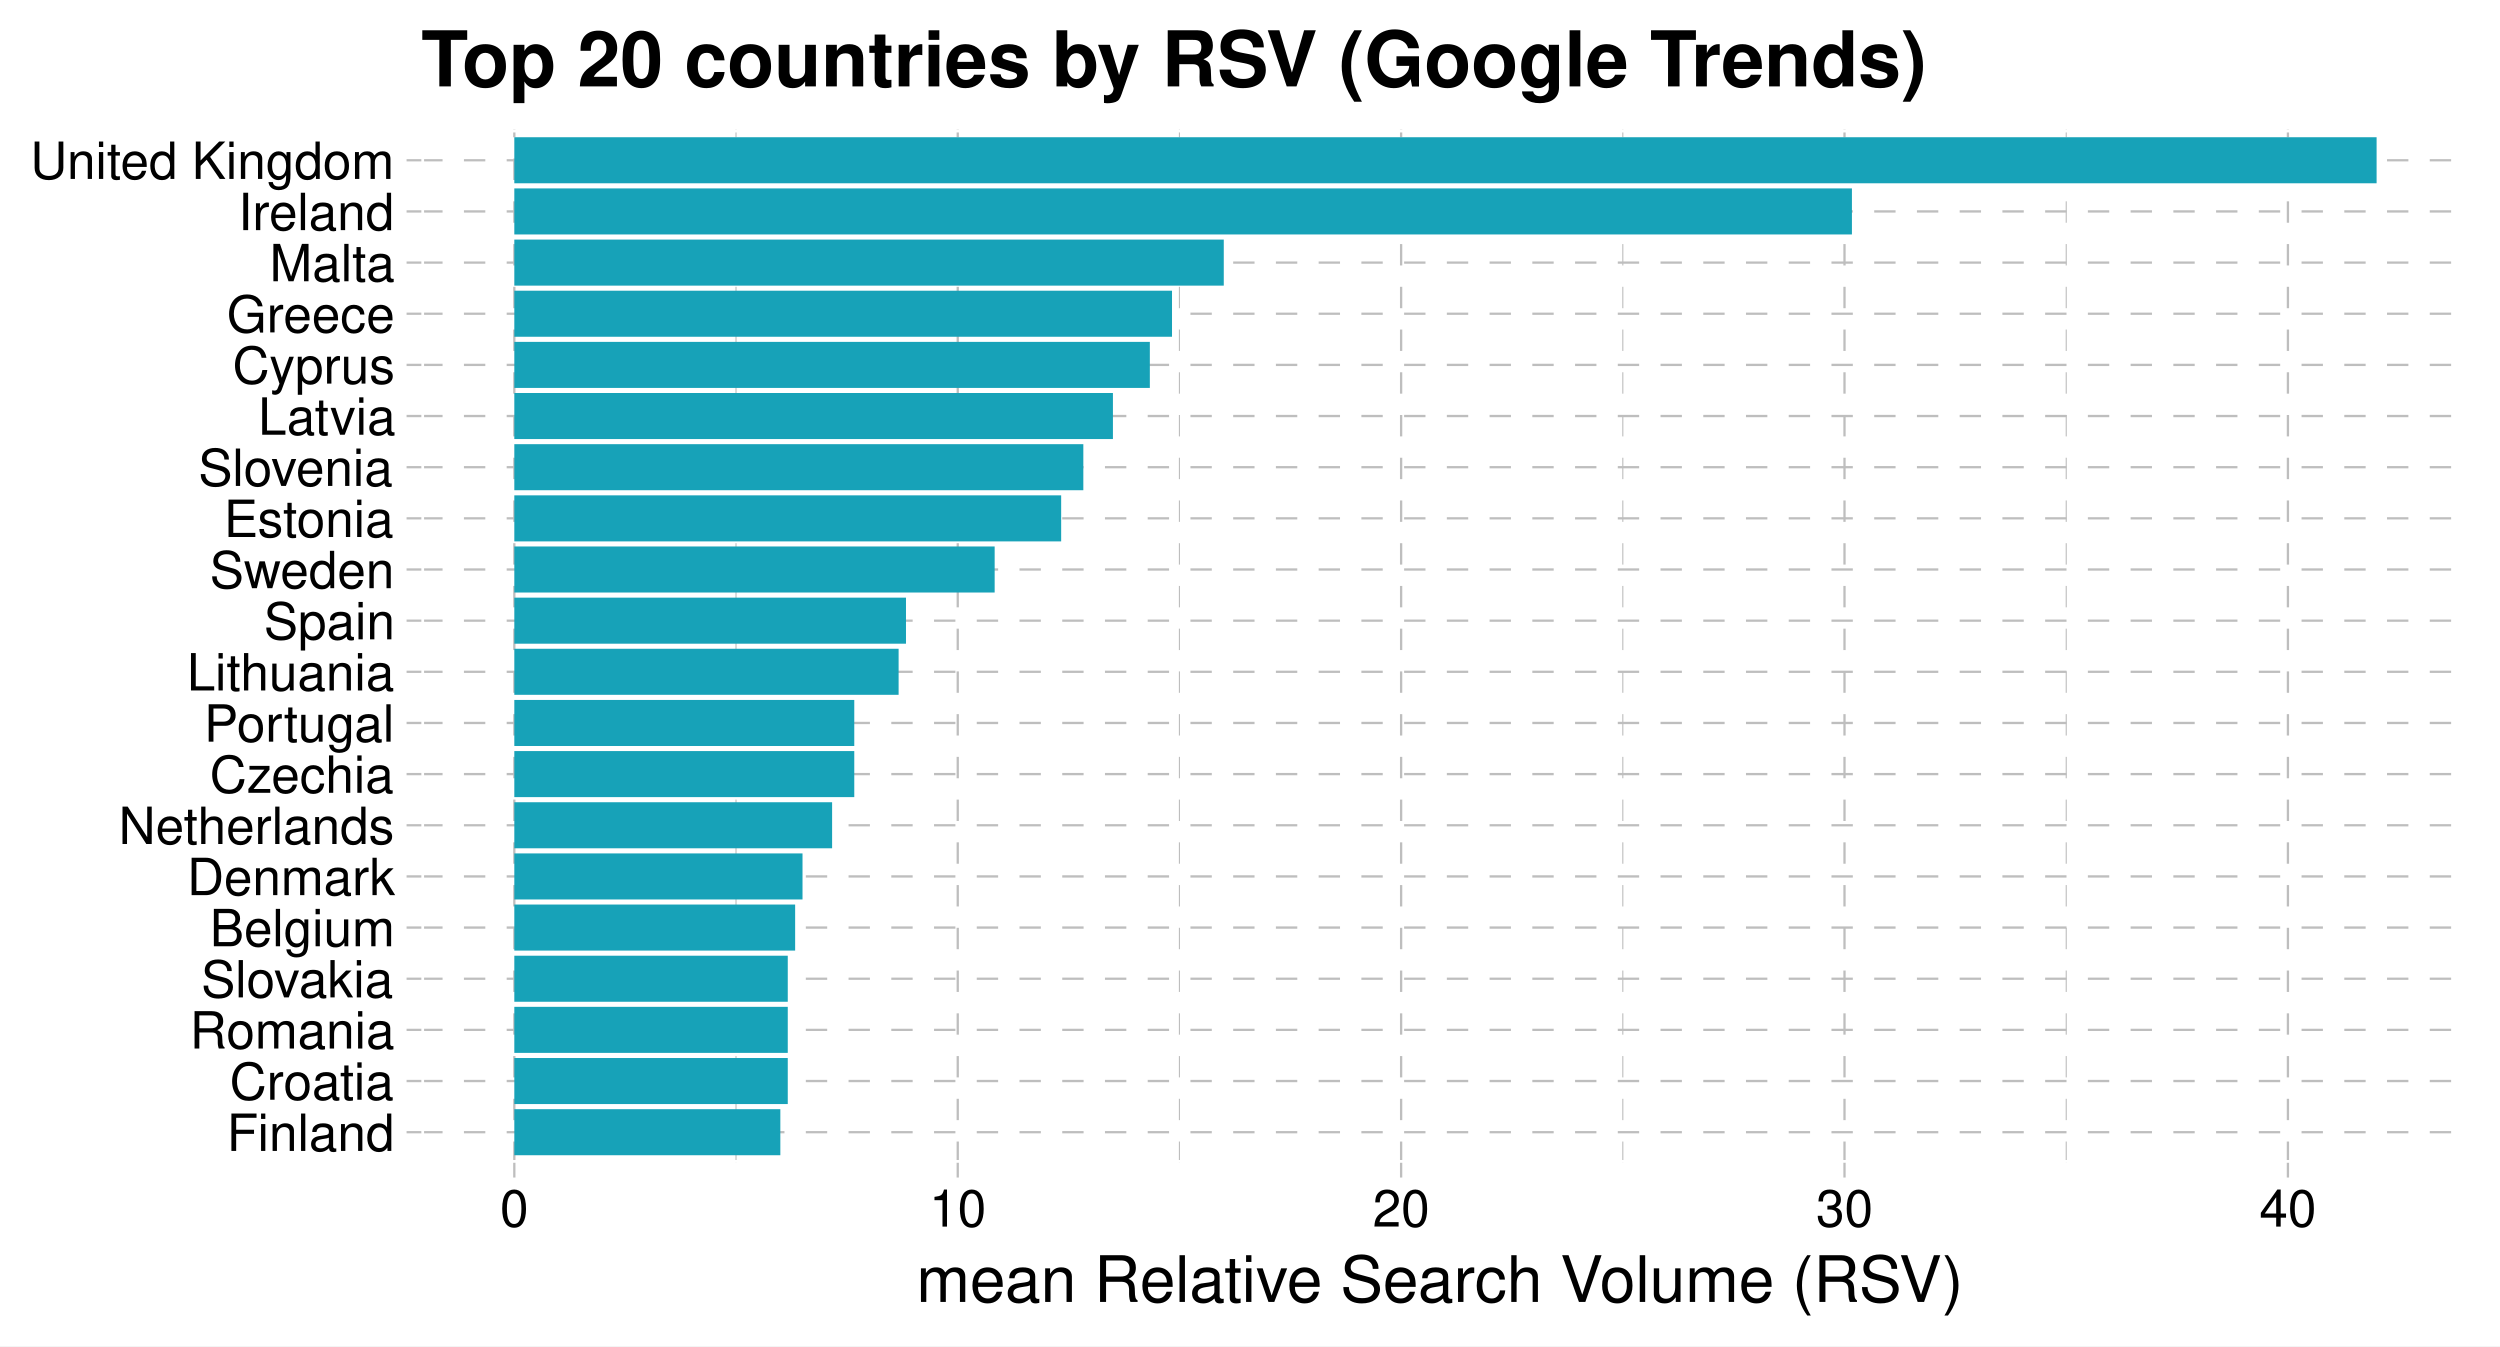
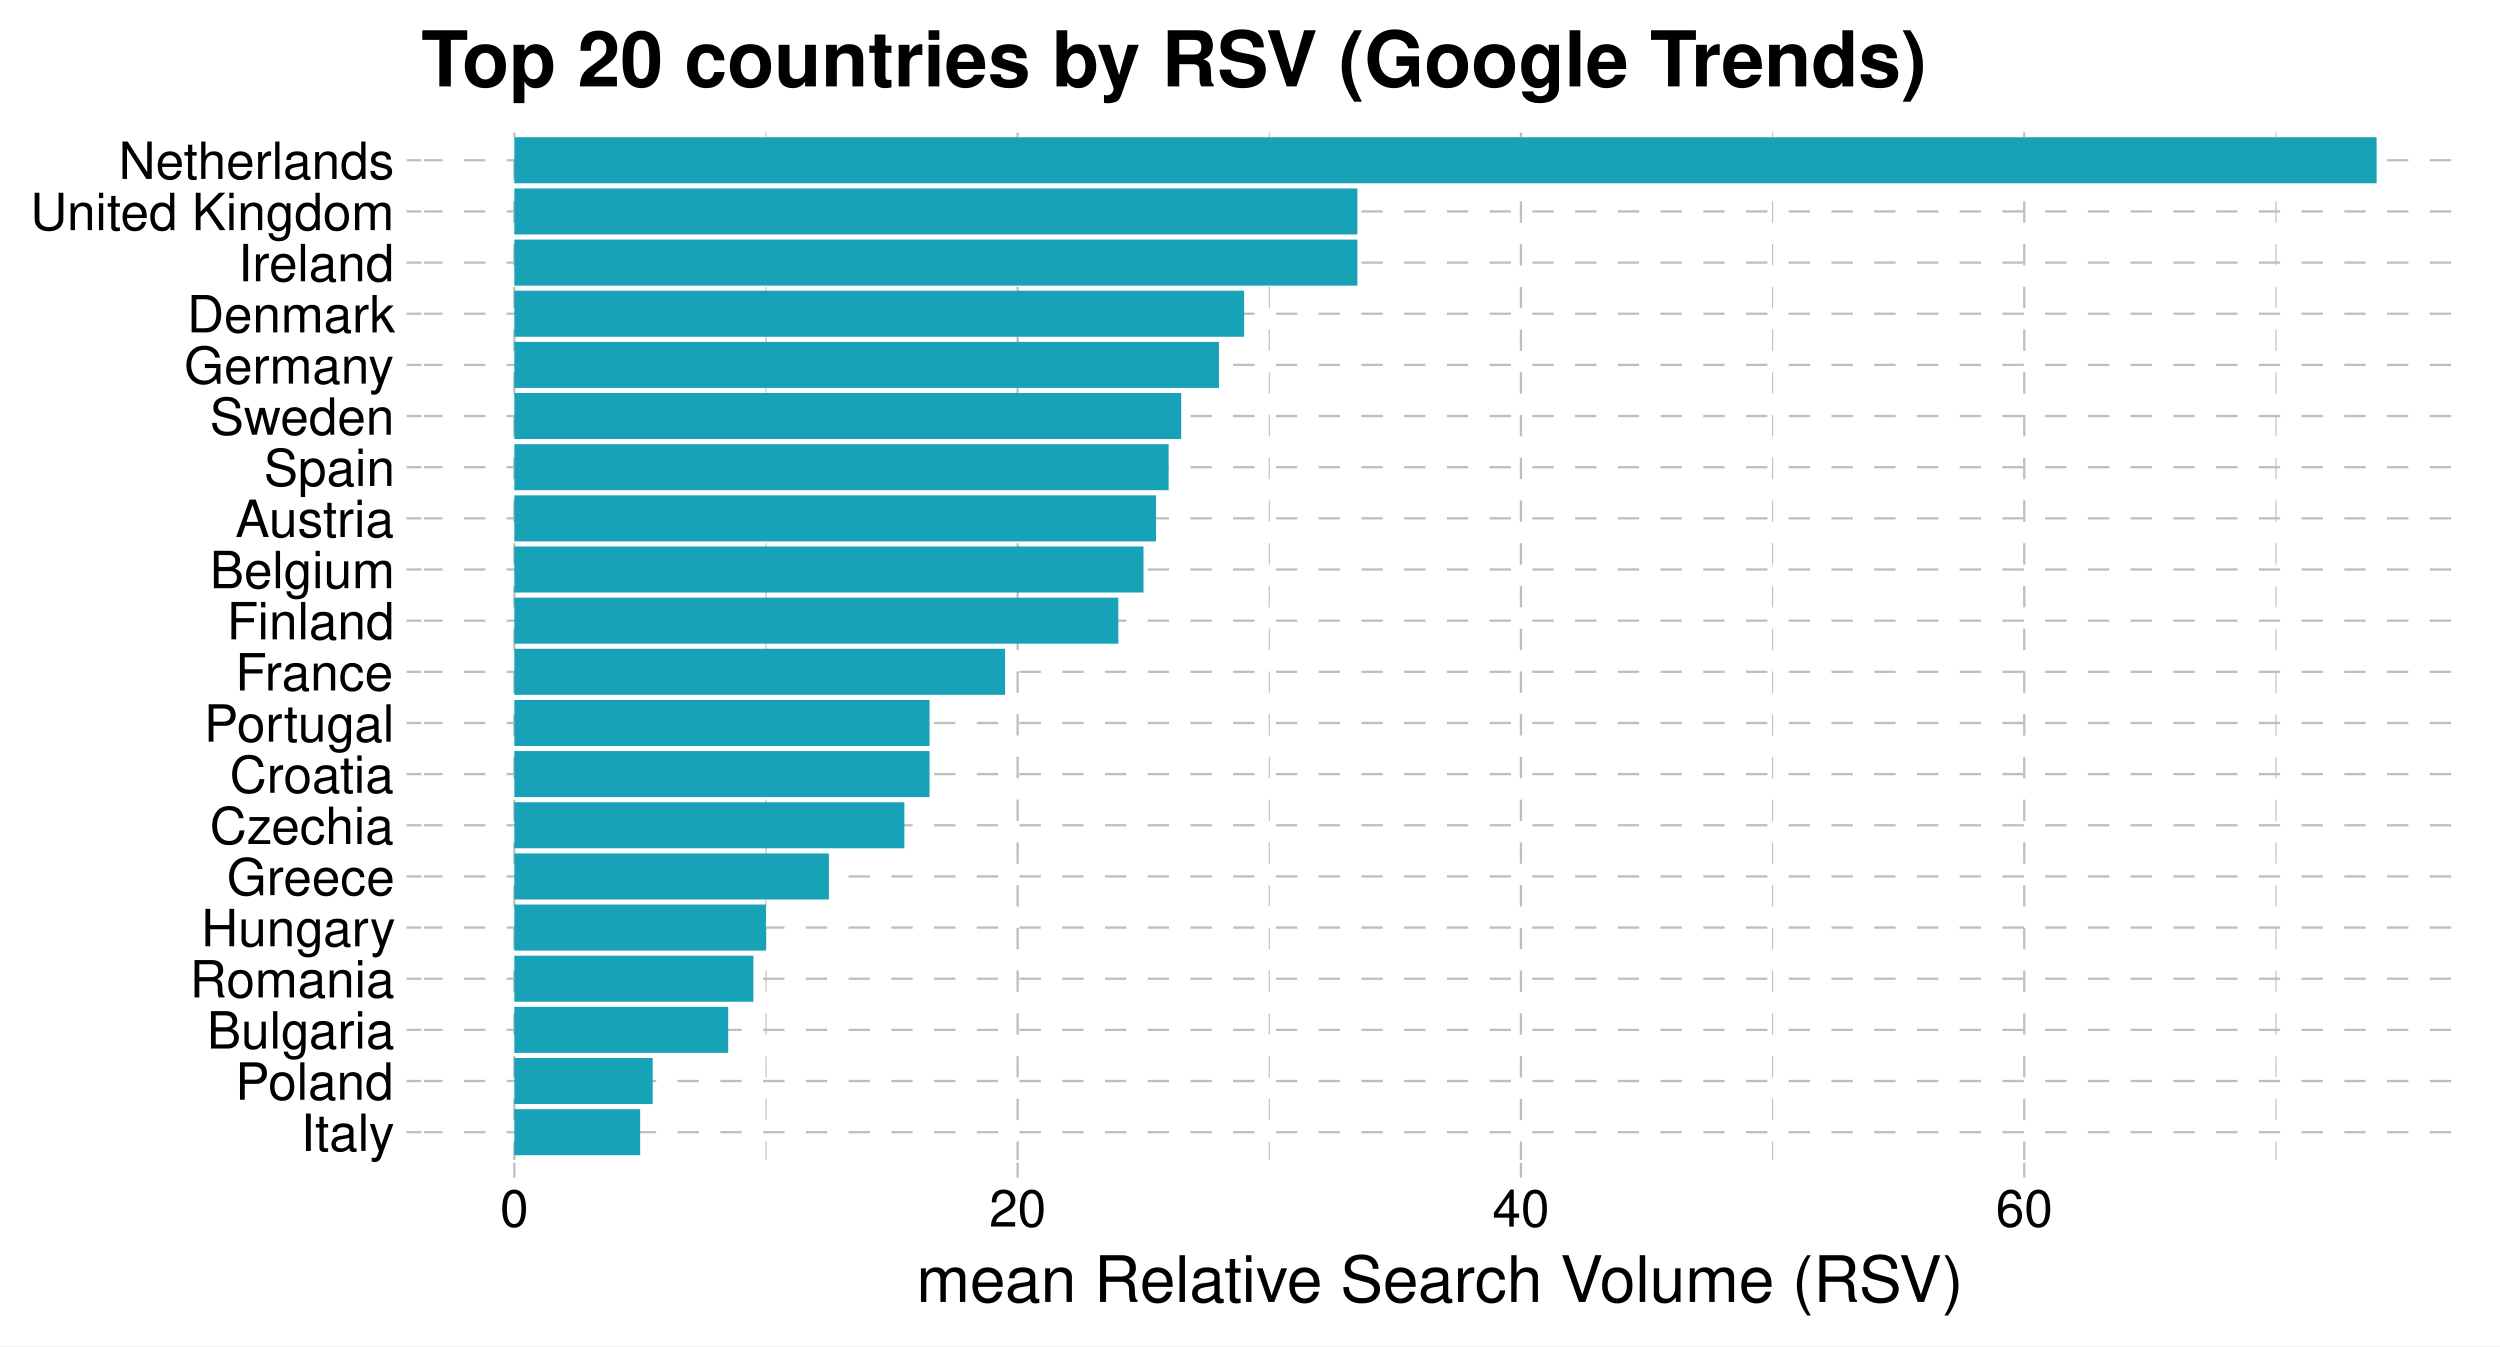
<svg xmlns="http://www.w3.org/2000/svg" viewBox="0 0 468.00 252.00">
  <defs>
    <style type="text/css">
    line, polyline, polygon, path, rect, circle {
      fill: none;
      stroke: #000000;
      stroke-linecap: round;
      stroke-linejoin: round;
      stroke-miterlimit: 10.00;
    }
  </style>
  </defs>
  <rect width="100%" height="100%" style="stroke: none; fill: #FFFFFF;" />
  <rect x="0.00" y="0.00" width="468.00" height="252.00" style="stroke-width: 1.07; stroke: none; fill: #FFFFFF;" />
  <defs>
    <clipPath id="cpNzguODV8NDYyLjMzfDIxNy42OXwyNC4yNg==">
      <rect x="78.85" y="24.26" width="383.48" height="193.43" />
    </clipPath>
  </defs>
  <rect x="78.85" y="24.26" width="383.48" height="193.43" style="stroke-width: 1.07; stroke: #FFFFFF;" clip-path="url(#cpNzguODV8NDYyLjMzfDIxNy42OXwyNC4yNg==)" />
-   <polyline points="137.78,217.69 137.78,24.26 " style="stroke-width: 0.21; stroke: #BEBEBE; stroke-dasharray: 4.00,4.00; stroke-linecap: butt;" clip-path="url(#cpNzguODV8NDYyLjMzfDIxNy42OXwyNC4yNg==)" />
-   <polyline points="220.79,217.69 220.79,24.26 " style="stroke-width: 0.21; stroke: #BEBEBE; stroke-dasharray: 4.00,4.00; stroke-linecap: butt;" clip-path="url(#cpNzguODV8NDYyLjMzfDIxNy42OXwyNC4yNg==)" />
-   <polyline points="303.79,217.69 303.79,24.26 " style="stroke-width: 0.21; stroke: #BEBEBE; stroke-dasharray: 4.00,4.00; stroke-linecap: butt;" clip-path="url(#cpNzguODV8NDYyLjMzfDIxNy42OXwyNC4yNg==)" />
-   <polyline points="386.80,217.69 386.80,24.26 " style="stroke-width: 0.21; stroke: #BEBEBE; stroke-dasharray: 4.00,4.00; stroke-linecap: butt;" clip-path="url(#cpNzguODV8NDYyLjMzfDIxNy42OXwyNC4yNg==)" />
+   <polyline points="143.39,217.69 143.39,24.26 " style="stroke-width: 0.21; stroke: #BEBEBE; stroke-dasharray: 4.00,4.00; stroke-linecap: butt;" clip-path="url(#cpNzguODV8NDYyLjMzfDIxNy42OXwyNC4yNg==)" />
+   <polyline points="237.61,217.69 237.61,24.26 " style="stroke-width: 0.21; stroke: #BEBEBE; stroke-dasharray: 4.00,4.00; stroke-linecap: butt;" clip-path="url(#cpNzguODV8NDYyLjMzfDIxNy42OXwyNC4yNg==)" />
+   <polyline points="331.83,217.69 331.83,24.26 " style="stroke-width: 0.21; stroke: #BEBEBE; stroke-dasharray: 4.00,4.00; stroke-linecap: butt;" clip-path="url(#cpNzguODV8NDYyLjMzfDIxNy42OXwyNC4yNg==)" />
+   <polyline points="426.06,217.69 426.06,24.26 " style="stroke-width: 0.21; stroke: #BEBEBE; stroke-dasharray: 4.00,4.00; stroke-linecap: butt;" clip-path="url(#cpNzguODV8NDYyLjMzfDIxNy42OXwyNC4yNg==)" />
  <polyline points="78.85,211.95 462.33,211.95 " style="stroke-width: 0.43; stroke: #BEBEBE; stroke-dasharray: 4.00,4.00; stroke-linecap: butt;" clip-path="url(#cpNzguODV8NDYyLjMzfDIxNy42OXwyNC4yNg==)" />
  <polyline points="78.85,202.37 462.33,202.37 " style="stroke-width: 0.43; stroke: #BEBEBE; stroke-dasharray: 4.00,4.00; stroke-linecap: butt;" clip-path="url(#cpNzguODV8NDYyLjMzfDIxNy42OXwyNC4yNg==)" />
  <polyline points="78.85,192.79 462.33,192.79 " style="stroke-width: 0.43; stroke: #BEBEBE; stroke-dasharray: 4.00,4.00; stroke-linecap: butt;" clip-path="url(#cpNzguODV8NDYyLjMzfDIxNy42OXwyNC4yNg==)" />
  <polyline points="78.85,183.22 462.33,183.22 " style="stroke-width: 0.43; stroke: #BEBEBE; stroke-dasharray: 4.00,4.00; stroke-linecap: butt;" clip-path="url(#cpNzguODV8NDYyLjMzfDIxNy42OXwyNC4yNg==)" />
  <polyline points="78.85,173.64 462.33,173.64 " style="stroke-width: 0.43; stroke: #BEBEBE; stroke-dasharray: 4.00,4.00; stroke-linecap: butt;" clip-path="url(#cpNzguODV8NDYyLjMzfDIxNy42OXwyNC4yNg==)" />
  <polyline points="78.85,164.07 462.33,164.07 " style="stroke-width: 0.43; stroke: #BEBEBE; stroke-dasharray: 4.00,4.00; stroke-linecap: butt;" clip-path="url(#cpNzguODV8NDYyLjMzfDIxNy42OXwyNC4yNg==)" />
  <polyline points="78.85,154.49 462.33,154.49 " style="stroke-width: 0.43; stroke: #BEBEBE; stroke-dasharray: 4.00,4.00; stroke-linecap: butt;" clip-path="url(#cpNzguODV8NDYyLjMzfDIxNy42OXwyNC4yNg==)" />
  <polyline points="78.85,144.91 462.33,144.91 " style="stroke-width: 0.43; stroke: #BEBEBE; stroke-dasharray: 4.00,4.00; stroke-linecap: butt;" clip-path="url(#cpNzguODV8NDYyLjMzfDIxNy42OXwyNC4yNg==)" />
  <polyline points="78.85,135.34 462.33,135.34 " style="stroke-width: 0.43; stroke: #BEBEBE; stroke-dasharray: 4.00,4.00; stroke-linecap: butt;" clip-path="url(#cpNzguODV8NDYyLjMzfDIxNy42OXwyNC4yNg==)" />
  <polyline points="78.85,125.76 462.33,125.76 " style="stroke-width: 0.43; stroke: #BEBEBE; stroke-dasharray: 4.00,4.00; stroke-linecap: butt;" clip-path="url(#cpNzguODV8NDYyLjMzfDIxNy42OXwyNC4yNg==)" />
  <polyline points="78.85,116.19 462.33,116.19 " style="stroke-width: 0.43; stroke: #BEBEBE; stroke-dasharray: 4.00,4.00; stroke-linecap: butt;" clip-path="url(#cpNzguODV8NDYyLjMzfDIxNy42OXwyNC4yNg==)" />
  <polyline points="78.85,106.61 462.33,106.61 " style="stroke-width: 0.43; stroke: #BEBEBE; stroke-dasharray: 4.00,4.00; stroke-linecap: butt;" clip-path="url(#cpNzguODV8NDYyLjMzfDIxNy42OXwyNC4yNg==)" />
  <polyline points="78.85,97.03 462.33,97.03 " style="stroke-width: 0.43; stroke: #BEBEBE; stroke-dasharray: 4.00,4.00; stroke-linecap: butt;" clip-path="url(#cpNzguODV8NDYyLjMzfDIxNy42OXwyNC4yNg==)" />
  <polyline points="78.85,87.46 462.33,87.46 " style="stroke-width: 0.43; stroke: #BEBEBE; stroke-dasharray: 4.00,4.00; stroke-linecap: butt;" clip-path="url(#cpNzguODV8NDYyLjMzfDIxNy42OXwyNC4yNg==)" />
  <polyline points="78.85,77.88 462.33,77.88 " style="stroke-width: 0.43; stroke: #BEBEBE; stroke-dasharray: 4.00,4.00; stroke-linecap: butt;" clip-path="url(#cpNzguODV8NDYyLjMzfDIxNy42OXwyNC4yNg==)" />
  <polyline points="78.85,68.31 462.33,68.31 " style="stroke-width: 0.43; stroke: #BEBEBE; stroke-dasharray: 4.00,4.00; stroke-linecap: butt;" clip-path="url(#cpNzguODV8NDYyLjMzfDIxNy42OXwyNC4yNg==)" />
  <polyline points="78.85,58.73 462.33,58.73 " style="stroke-width: 0.43; stroke: #BEBEBE; stroke-dasharray: 4.00,4.00; stroke-linecap: butt;" clip-path="url(#cpNzguODV8NDYyLjMzfDIxNy42OXwyNC4yNg==)" />
  <polyline points="78.85,49.16 462.33,49.16 " style="stroke-width: 0.43; stroke: #BEBEBE; stroke-dasharray: 4.00,4.00; stroke-linecap: butt;" clip-path="url(#cpNzguODV8NDYyLjMzfDIxNy42OXwyNC4yNg==)" />
  <polyline points="78.85,39.58 462.33,39.58 " style="stroke-width: 0.43; stroke: #BEBEBE; stroke-dasharray: 4.00,4.00; stroke-linecap: butt;" clip-path="url(#cpNzguODV8NDYyLjMzfDIxNy42OXwyNC4yNg==)" />
  <polyline points="78.85,30.00 462.33,30.00 " style="stroke-width: 0.43; stroke: #BEBEBE; stroke-dasharray: 4.00,4.00; stroke-linecap: butt;" clip-path="url(#cpNzguODV8NDYyLjMzfDIxNy42OXwyNC4yNg==)" />
  <polyline points="96.28,217.69 96.28,24.26 " style="stroke-width: 0.43; stroke: #BEBEBE; stroke-dasharray: 4.00,4.00; stroke-linecap: butt;" clip-path="url(#cpNzguODV8NDYyLjMzfDIxNy42OXwyNC4yNg==)" />
-   <polyline points="179.29,217.69 179.29,24.26 " style="stroke-width: 0.43; stroke: #BEBEBE; stroke-dasharray: 4.00,4.00; stroke-linecap: butt;" clip-path="url(#cpNzguODV8NDYyLjMzfDIxNy42OXwyNC4yNg==)" />
-   <polyline points="262.29,217.69 262.29,24.26 " style="stroke-width: 0.43; stroke: #BEBEBE; stroke-dasharray: 4.00,4.00; stroke-linecap: butt;" clip-path="url(#cpNzguODV8NDYyLjMzfDIxNy42OXwyNC4yNg==)" />
-   <polyline points="345.29,217.69 345.29,24.26 " style="stroke-width: 0.43; stroke: #BEBEBE; stroke-dasharray: 4.00,4.00; stroke-linecap: butt;" clip-path="url(#cpNzguODV8NDYyLjMzfDIxNy42OXwyNC4yNg==)" />
-   <polyline points="428.30,217.69 428.30,24.26 " style="stroke-width: 0.43; stroke: #BEBEBE; stroke-dasharray: 4.00,4.00; stroke-linecap: butt;" clip-path="url(#cpNzguODV8NDYyLjMzfDIxNy42OXwyNC4yNg==)" />
-   <rect x="96.28" y="207.64" width="49.80" height="8.62" style="stroke-width: 1.07; stroke: none; stroke-linecap: butt; fill: #17A2B8;" clip-path="url(#cpNzguODV8NDYyLjMzfDIxNy42OXwyNC4yNg==)" />
-   <rect x="96.28" y="198.06" width="51.19" height="8.62" style="stroke-width: 1.07; stroke: none; stroke-linecap: butt; fill: #17A2B8;" clip-path="url(#cpNzguODV8NDYyLjMzfDIxNy42OXwyNC4yNg==)" />
-   <rect x="96.28" y="188.48" width="51.19" height="8.62" style="stroke-width: 1.07; stroke: none; stroke-linecap: butt; fill: #17A2B8;" clip-path="url(#cpNzguODV8NDYyLjMzfDIxNy42OXwyNC4yNg==)" />
-   <rect x="96.28" y="178.91" width="51.19" height="8.62" style="stroke-width: 1.07; stroke: none; stroke-linecap: butt; fill: #17A2B8;" clip-path="url(#cpNzguODV8NDYyLjMzfDIxNy42OXwyNC4yNg==)" />
-   <rect x="96.28" y="169.33" width="52.57" height="8.62" style="stroke-width: 1.07; stroke: none; stroke-linecap: butt; fill: #17A2B8;" clip-path="url(#cpNzguODV8NDYyLjMzfDIxNy42OXwyNC4yNg==)" />
-   <rect x="96.28" y="159.76" width="53.95" height="8.62" style="stroke-width: 1.07; stroke: none; stroke-linecap: butt; fill: #17A2B8;" clip-path="url(#cpNzguODV8NDYyLjMzfDIxNy42OXwyNC4yNg==)" />
-   <rect x="96.28" y="150.18" width="59.49" height="8.62" style="stroke-width: 1.07; stroke: none; stroke-linecap: butt; fill: #17A2B8;" clip-path="url(#cpNzguODV8NDYyLjMzfDIxNy42OXwyNC4yNg==)" />
-   <rect x="96.28" y="140.60" width="63.64" height="8.62" style="stroke-width: 1.07; stroke: none; stroke-linecap: butt; fill: #17A2B8;" clip-path="url(#cpNzguODV8NDYyLjMzfDIxNy42OXwyNC4yNg==)" />
-   <rect x="96.28" y="131.03" width="63.64" height="8.62" style="stroke-width: 1.07; stroke: none; stroke-linecap: butt; fill: #17A2B8;" clip-path="url(#cpNzguODV8NDYyLjMzfDIxNy42OXwyNC4yNg==)" />
-   <rect x="96.28" y="121.45" width="71.94" height="8.62" style="stroke-width: 1.07; stroke: none; stroke-linecap: butt; fill: #17A2B8;" clip-path="url(#cpNzguODV8NDYyLjMzfDIxNy42OXwyNC4yNg==)" />
-   <rect x="96.28" y="111.88" width="73.32" height="8.62" style="stroke-width: 1.07; stroke: none; stroke-linecap: butt; fill: #17A2B8;" clip-path="url(#cpNzguODV8NDYyLjMzfDIxNy42OXwyNC4yNg==)" />
-   <rect x="96.28" y="102.30" width="89.92" height="8.62" style="stroke-width: 1.07; stroke: none; stroke-linecap: butt; fill: #17A2B8;" clip-path="url(#cpNzguODV8NDYyLjMzfDIxNy42OXwyNC4yNg==)" />
-   <rect x="96.28" y="92.73" width="102.37" height="8.62" style="stroke-width: 1.07; stroke: none; stroke-linecap: butt; fill: #17A2B8;" clip-path="url(#cpNzguODV8NDYyLjMzfDIxNy42OXwyNC4yNg==)" />
-   <rect x="96.28" y="83.15" width="106.52" height="8.62" style="stroke-width: 1.07; stroke: none; stroke-linecap: butt; fill: #17A2B8;" clip-path="url(#cpNzguODV8NDYyLjMzfDIxNy42OXwyNC4yNg==)" />
-   <rect x="96.28" y="73.57" width="112.06" height="8.62" style="stroke-width: 1.07; stroke: none; stroke-linecap: butt; fill: #17A2B8;" clip-path="url(#cpNzguODV8NDYyLjMzfDIxNy42OXwyNC4yNg==)" />
-   <rect x="96.28" y="64.00" width="118.97" height="8.62" style="stroke-width: 1.07; stroke: none; stroke-linecap: butt; fill: #17A2B8;" clip-path="url(#cpNzguODV8NDYyLjMzfDIxNy42OXwyNC4yNg==)" />
-   <rect x="96.28" y="54.42" width="123.12" height="8.62" style="stroke-width: 1.07; stroke: none; stroke-linecap: butt; fill: #17A2B8;" clip-path="url(#cpNzguODV8NDYyLjMzfDIxNy42OXwyNC4yNg==)" />
-   <rect x="96.28" y="44.85" width="132.81" height="8.62" style="stroke-width: 1.07; stroke: none; stroke-linecap: butt; fill: #17A2B8;" clip-path="url(#cpNzguODV8NDYyLjMzfDIxNy42OXwyNC4yNg==)" />
-   <rect x="96.28" y="35.27" width="250.40" height="8.62" style="stroke-width: 1.07; stroke: none; stroke-linecap: butt; fill: #17A2B8;" clip-path="url(#cpNzguODV8NDYyLjMzfDIxNy42OXwyNC4yNg==)" />
+   <polyline points="190.50,217.69 190.50,24.26 " style="stroke-width: 0.43; stroke: #BEBEBE; stroke-dasharray: 4.00,4.00; stroke-linecap: butt;" clip-path="url(#cpNzguODV8NDYyLjMzfDIxNy42OXwyNC4yNg==)" />
+   <polyline points="284.72,217.69 284.72,24.26 " style="stroke-width: 0.43; stroke: #BEBEBE; stroke-dasharray: 4.00,4.00; stroke-linecap: butt;" clip-path="url(#cpNzguODV8NDYyLjMzfDIxNy42OXwyNC4yNg==)" />
+   <polyline points="378.94,217.69 378.94,24.26 " style="stroke-width: 0.43; stroke: #BEBEBE; stroke-dasharray: 4.00,4.00; stroke-linecap: butt;" clip-path="url(#cpNzguODV8NDYyLjMzfDIxNy42OXwyNC4yNg==)" />
+   <rect x="96.28" y="207.64" width="23.56" height="8.62" style="stroke-width: 1.07; stroke: none; stroke-linecap: butt; fill: #17A2B8;" clip-path="url(#cpNzguODV8NDYyLjMzfDIxNy42OXwyNC4yNg==)" />
+   <rect x="96.28" y="198.06" width="25.91" height="8.62" style="stroke-width: 1.07; stroke: none; stroke-linecap: butt; fill: #17A2B8;" clip-path="url(#cpNzguODV8NDYyLjMzfDIxNy42OXwyNC4yNg==)" />
+   <rect x="96.28" y="188.48" width="40.04" height="8.62" style="stroke-width: 1.07; stroke: none; stroke-linecap: butt; fill: #17A2B8;" clip-path="url(#cpNzguODV8NDYyLjMzfDIxNy42OXwyNC4yNg==)" />
+   <rect x="96.28" y="178.91" width="44.76" height="8.62" style="stroke-width: 1.07; stroke: none; stroke-linecap: butt; fill: #17A2B8;" clip-path="url(#cpNzguODV8NDYyLjMzfDIxNy42OXwyNC4yNg==)" />
+   <rect x="96.28" y="169.33" width="47.11" height="8.62" style="stroke-width: 1.07; stroke: none; stroke-linecap: butt; fill: #17A2B8;" clip-path="url(#cpNzguODV8NDYyLjMzfDIxNy42OXwyNC4yNg==)" />
+   <rect x="96.28" y="159.76" width="58.89" height="8.62" style="stroke-width: 1.07; stroke: none; stroke-linecap: butt; fill: #17A2B8;" clip-path="url(#cpNzguODV8NDYyLjMzfDIxNy42OXwyNC4yNg==)" />
+   <rect x="96.28" y="150.18" width="73.02" height="8.62" style="stroke-width: 1.07; stroke: none; stroke-linecap: butt; fill: #17A2B8;" clip-path="url(#cpNzguODV8NDYyLjMzfDIxNy42OXwyNC4yNg==)" />
+   <rect x="96.28" y="140.60" width="77.73" height="8.62" style="stroke-width: 1.07; stroke: none; stroke-linecap: butt; fill: #17A2B8;" clip-path="url(#cpNzguODV8NDYyLjMzfDIxNy42OXwyNC4yNg==)" />
+   <rect x="96.28" y="131.03" width="77.73" height="8.62" style="stroke-width: 1.07; stroke: none; stroke-linecap: butt; fill: #17A2B8;" clip-path="url(#cpNzguODV8NDYyLjMzfDIxNy42OXwyNC4yNg==)" />
+   <rect x="96.28" y="121.45" width="91.87" height="8.62" style="stroke-width: 1.07; stroke: none; stroke-linecap: butt; fill: #17A2B8;" clip-path="url(#cpNzguODV8NDYyLjMzfDIxNy42OXwyNC4yNg==)" />
+   <rect x="96.28" y="111.88" width="113.07" height="8.62" style="stroke-width: 1.07; stroke: none; stroke-linecap: butt; fill: #17A2B8;" clip-path="url(#cpNzguODV8NDYyLjMzfDIxNy42OXwyNC4yNg==)" />
+   <rect x="96.28" y="102.30" width="117.78" height="8.62" style="stroke-width: 1.07; stroke: none; stroke-linecap: butt; fill: #17A2B8;" clip-path="url(#cpNzguODV8NDYyLjMzfDIxNy42OXwyNC4yNg==)" />
+   <rect x="96.28" y="92.73" width="120.13" height="8.62" style="stroke-width: 1.07; stroke: none; stroke-linecap: butt; fill: #17A2B8;" clip-path="url(#cpNzguODV8NDYyLjMzfDIxNy42OXwyNC4yNg==)" />
+   <rect x="96.28" y="83.15" width="122.49" height="8.62" style="stroke-width: 1.07; stroke: none; stroke-linecap: butt; fill: #17A2B8;" clip-path="url(#cpNzguODV8NDYyLjMzfDIxNy42OXwyNC4yNg==)" />
+   <rect x="96.28" y="73.57" width="124.84" height="8.62" style="stroke-width: 1.07; stroke: none; stroke-linecap: butt; fill: #17A2B8;" clip-path="url(#cpNzguODV8NDYyLjMzfDIxNy42OXwyNC4yNg==)" />
+   <rect x="96.28" y="64.00" width="131.91" height="8.62" style="stroke-width: 1.07; stroke: none; stroke-linecap: butt; fill: #17A2B8;" clip-path="url(#cpNzguODV8NDYyLjMzfDIxNy42OXwyNC4yNg==)" />
+   <rect x="96.28" y="54.42" width="136.62" height="8.62" style="stroke-width: 1.07; stroke: none; stroke-linecap: butt; fill: #17A2B8;" clip-path="url(#cpNzguODV8NDYyLjMzfDIxNy42OXwyNC4yNg==)" />
+   <rect x="96.28" y="44.85" width="157.82" height="8.62" style="stroke-width: 1.07; stroke: none; stroke-linecap: butt; fill: #17A2B8;" clip-path="url(#cpNzguODV8NDYyLjMzfDIxNy42OXwyNC4yNg==)" />
+   <rect x="96.28" y="35.27" width="157.82" height="8.62" style="stroke-width: 1.07; stroke: none; stroke-linecap: butt; fill: #17A2B8;" clip-path="url(#cpNzguODV8NDYyLjMzfDIxNy42OXwyNC4yNg==)" />
  <rect x="96.28" y="25.69" width="348.62" height="8.62" style="stroke-width: 1.07; stroke: none; stroke-linecap: butt; fill: #17A2B8;" clip-path="url(#cpNzguODV8NDYyLjMzfDIxNy42OXwyNC4yNg==)" />
  <rect x="78.85" y="24.26" width="383.48" height="193.43" style="stroke-width: 1.07; stroke: #FFFFFF;" clip-path="url(#cpNzguODV8NDYyLjMzfDIxNy42OXwyNC4yNg==)" />
  <defs>
    <clipPath id="cpMC4wMHw0NjguMDB8MjUyLjAwfDAuMDA=">
      <rect x="0.00" y="0.00" width="468.00" height="252.00" />
    </clipPath>
  </defs>
  <g clip-path="url(#cpMC4wMHw0NjguMDB8MjUyLjAwfDAuMDA=)">
-     <text x="42.46" y="215.45" style="font-size: 9.60px; font-family: Nimbus Sans L;" textLength="31.46px" lengthAdjust="spacingAndGlyphs">Finland</text>
+     <text x="56.32" y="215.45" style="font-size: 9.60px; font-family: Nimbus Sans L;" textLength="17.59px" lengthAdjust="spacingAndGlyphs">Italy</text>
  </g>
  <g clip-path="url(#cpMC4wMHw0NjguMDB8MjUyLjAwfDAuMDA=)">
-     <text x="43.00" y="205.87" style="font-size: 9.60px; font-family: Nimbus Sans L;" textLength="30.92px" lengthAdjust="spacingAndGlyphs">Croatia</text>
+     <text x="44.05" y="205.87" style="font-size: 9.60px; font-family: Nimbus Sans L;" textLength="29.87px" lengthAdjust="spacingAndGlyphs">Poland</text>
  </g>
  <g clip-path="url(#cpMC4wMHw0NjguMDB8MjUyLjAwfDAuMDA=)">
-     <text x="35.53" y="196.29" style="font-size: 9.60px; font-family: Nimbus Sans L;" textLength="38.38px" lengthAdjust="spacingAndGlyphs">Romania</text>
+     <text x="38.73" y="196.29" style="font-size: 9.60px; font-family: Nimbus Sans L;" textLength="35.19px" lengthAdjust="spacingAndGlyphs">Bulgaria</text>
  </g>
  <g clip-path="url(#cpMC4wMHw0NjguMDB8MjUyLjAwfDAuMDA=)">
-     <text x="37.66" y="186.72" style="font-size: 9.60px; font-family: Nimbus Sans L;" textLength="36.25px" lengthAdjust="spacingAndGlyphs">Slovakia</text>
+     <text x="35.53" y="186.72" style="font-size: 9.60px; font-family: Nimbus Sans L;" textLength="38.38px" lengthAdjust="spacingAndGlyphs">Romania</text>
  </g>
  <g clip-path="url(#cpMC4wMHw0NjguMDB8MjUyLjAwfDAuMDA=)">
-     <text x="39.27" y="177.14" style="font-size: 9.60px; font-family: Nimbus Sans L;" textLength="34.65px" lengthAdjust="spacingAndGlyphs">Belgium</text>
+     <text x="37.66" y="177.14" style="font-size: 9.60px; font-family: Nimbus Sans L;" textLength="36.25px" lengthAdjust="spacingAndGlyphs">Hungary</text>
  </g>
  <g clip-path="url(#cpMC4wMHw0NjguMDB8MjUyLjAwfDAuMDA=)">
-     <text x="35.01" y="167.57" style="font-size: 9.60px; font-family: Nimbus Sans L;" textLength="38.91px" lengthAdjust="spacingAndGlyphs">Denmark</text>
+     <text x="42.46" y="167.57" style="font-size: 9.60px; font-family: Nimbus Sans L;" textLength="31.46px" lengthAdjust="spacingAndGlyphs">Greece</text>
  </g>
  <g clip-path="url(#cpMC4wMHw0NjguMDB8MjUyLjAwfDAuMDA=)">
-     <text x="22.20" y="157.99" style="font-size: 9.60px; font-family: Nimbus Sans L;" textLength="51.72px" lengthAdjust="spacingAndGlyphs">Netherlands</text>
+     <text x="39.27" y="157.99" style="font-size: 9.60px; font-family: Nimbus Sans L;" textLength="34.65px" lengthAdjust="spacingAndGlyphs">Czechia</text>
  </g>
  <g clip-path="url(#cpMC4wMHw0NjguMDB8MjUyLjAwfDAuMDA=)">
-     <text x="39.27" y="148.41" style="font-size: 9.60px; font-family: Nimbus Sans L;" textLength="34.65px" lengthAdjust="spacingAndGlyphs">Czechia</text>
+     <text x="43.00" y="148.41" style="font-size: 9.60px; font-family: Nimbus Sans L;" textLength="30.92px" lengthAdjust="spacingAndGlyphs">Croatia</text>
  </g>
  <g clip-path="url(#cpMC4wMHw0NjguMDB8MjUyLjAwfDAuMDA=)">
    <text x="38.19" y="138.84" style="font-size: 9.60px; font-family: Nimbus Sans L;" textLength="35.73px" lengthAdjust="spacingAndGlyphs">Portugal</text>
  </g>
  <g clip-path="url(#cpMC4wMHw0NjguMDB8MjUyLjAwfDAuMDA=)">
-     <text x="34.99" y="129.26" style="font-size: 9.60px; font-family: Nimbus Sans L;" textLength="38.93px" lengthAdjust="spacingAndGlyphs">Lithuania</text>
+     <text x="44.06" y="129.26" style="font-size: 9.60px; font-family: Nimbus Sans L;" textLength="29.86px" lengthAdjust="spacingAndGlyphs">France</text>
  </g>
  <g clip-path="url(#cpMC4wMHw0NjguMDB8MjUyLjAwfDAuMDA=)">
-     <text x="49.39" y="119.69" style="font-size: 9.60px; font-family: Nimbus Sans L;" textLength="24.53px" lengthAdjust="spacingAndGlyphs">Spain</text>
+     <text x="42.46" y="119.69" style="font-size: 9.60px; font-family: Nimbus Sans L;" textLength="31.46px" lengthAdjust="spacingAndGlyphs">Finland</text>
  </g>
  <g clip-path="url(#cpMC4wMHw0NjguMDB8MjUyLjAwfDAuMDA=)">
-     <text x="39.26" y="110.11" style="font-size: 9.60px; font-family: Nimbus Sans L;" textLength="34.66px" lengthAdjust="spacingAndGlyphs">Sweden</text>
+     <text x="39.27" y="110.11" style="font-size: 9.60px; font-family: Nimbus Sans L;" textLength="34.65px" lengthAdjust="spacingAndGlyphs">Belgium</text>
  </g>
  <g clip-path="url(#cpMC4wMHw0NjguMDB8MjUyLjAwfDAuMDA=)">
-     <text x="41.92" y="100.53" style="font-size: 9.60px; font-family: Nimbus Sans L;" textLength="32.00px" lengthAdjust="spacingAndGlyphs">Estonia</text>
+     <text x="44.06" y="100.53" style="font-size: 9.60px; font-family: Nimbus Sans L;" textLength="29.86px" lengthAdjust="spacingAndGlyphs">Austria</text>
  </g>
  <g clip-path="url(#cpMC4wMHw0NjguMDB8MjUyLjAwfDAuMDA=)">
-     <text x="37.13" y="90.96" style="font-size: 9.60px; font-family: Nimbus Sans L;" textLength="36.79px" lengthAdjust="spacingAndGlyphs">Slovenia</text>
+     <text x="49.39" y="90.96" style="font-size: 9.60px; font-family: Nimbus Sans L;" textLength="24.53px" lengthAdjust="spacingAndGlyphs">Spain</text>
  </g>
  <g clip-path="url(#cpMC4wMHw0NjguMDB8MjUyLjAwfDAuMDA=)">
-     <text x="48.32" y="81.38" style="font-size: 9.60px; font-family: Nimbus Sans L;" textLength="25.60px" lengthAdjust="spacingAndGlyphs">Latvia</text>
+     <text x="39.26" y="81.38" style="font-size: 9.60px; font-family: Nimbus Sans L;" textLength="34.66px" lengthAdjust="spacingAndGlyphs">Sweden</text>
  </g>
  <g clip-path="url(#cpMC4wMHw0NjguMDB8MjUyLjAwfDAuMDA=)">
-     <text x="43.54" y="71.81" style="font-size: 9.60px; font-family: Nimbus Sans L;" textLength="30.38px" lengthAdjust="spacingAndGlyphs">Cyprus</text>
+     <text x="34.47" y="71.81" style="font-size: 9.60px; font-family: Nimbus Sans L;" textLength="39.45px" lengthAdjust="spacingAndGlyphs">Germany</text>
  </g>
  <g clip-path="url(#cpMC4wMHw0NjguMDB8MjUyLjAwfDAuMDA=)">
-     <text x="42.46" y="62.23" style="font-size: 9.60px; font-family: Nimbus Sans L;" textLength="31.46px" lengthAdjust="spacingAndGlyphs">Greece</text>
+     <text x="35.01" y="62.23" style="font-size: 9.60px; font-family: Nimbus Sans L;" textLength="38.91px" lengthAdjust="spacingAndGlyphs">Denmark</text>
  </g>
  <g clip-path="url(#cpMC4wMHw0NjguMDB8MjUyLjAwfDAuMDA=)">
-     <text x="50.46" y="52.66" style="font-size: 9.60px; font-family: Nimbus Sans L;" textLength="23.46px" lengthAdjust="spacingAndGlyphs">Malta</text>
+     <text x="44.59" y="52.66" style="font-size: 9.60px; font-family: Nimbus Sans L;" textLength="29.33px" lengthAdjust="spacingAndGlyphs">Ireland</text>
  </g>
  <g clip-path="url(#cpMC4wMHw0NjguMDB8MjUyLjAwfDAuMDA=)">
-     <text x="44.59" y="43.08" style="font-size: 9.60px; font-family: Nimbus Sans L;" textLength="29.33px" lengthAdjust="spacingAndGlyphs">Ireland</text>
+     <text x="5.67" y="43.08" style="font-size: 9.60px; font-family: Nimbus Sans L;" textLength="68.25px" lengthAdjust="spacingAndGlyphs">United Kingdom</text>
  </g>
  <g clip-path="url(#cpMC4wMHw0NjguMDB8MjUyLjAwfDAuMDA=)">
-     <text x="5.67" y="33.50" style="font-size: 9.60px; font-family: Nimbus Sans L;" textLength="68.25px" lengthAdjust="spacingAndGlyphs">United Kingdom</text>
+     <text x="22.20" y="33.50" style="font-size: 9.60px; font-family: Nimbus Sans L;" textLength="51.72px" lengthAdjust="spacingAndGlyphs">Netherlands</text>
  </g>
  <polyline points="76.11,211.95 78.85,211.95 " style="stroke-width: 0.43; stroke: #BEBEBE; stroke-linecap: butt;" clip-path="url(#cpMC4wMHw0NjguMDB8MjUyLjAwfDAuMDA=)" />
  <polyline points="76.11,202.37 78.85,202.37 " style="stroke-width: 0.43; stroke: #BEBEBE; stroke-linecap: butt;" clip-path="url(#cpMC4wMHw0NjguMDB8MjUyLjAwfDAuMDA=)" />
  <polyline points="76.11,192.79 78.85,192.79 " style="stroke-width: 0.43; stroke: #BEBEBE; stroke-linecap: butt;" clip-path="url(#cpMC4wMHw0NjguMDB8MjUyLjAwfDAuMDA=)" />
  <polyline points="76.11,183.22 78.85,183.22 " style="stroke-width: 0.43; stroke: #BEBEBE; stroke-linecap: butt;" clip-path="url(#cpMC4wMHw0NjguMDB8MjUyLjAwfDAuMDA=)" />
  <polyline points="76.11,173.64 78.85,173.64 " style="stroke-width: 0.43; stroke: #BEBEBE; stroke-linecap: butt;" clip-path="url(#cpMC4wMHw0NjguMDB8MjUyLjAwfDAuMDA=)" />
  <polyline points="76.11,164.07 78.85,164.07 " style="stroke-width: 0.43; stroke: #BEBEBE; stroke-linecap: butt;" clip-path="url(#cpMC4wMHw0NjguMDB8MjUyLjAwfDAuMDA=)" />
  <polyline points="76.11,154.49 78.85,154.49 " style="stroke-width: 0.43; stroke: #BEBEBE; stroke-linecap: butt;" clip-path="url(#cpMC4wMHw0NjguMDB8MjUyLjAwfDAuMDA=)" />
  <polyline points="76.11,144.91 78.85,144.91 " style="stroke-width: 0.43; stroke: #BEBEBE; stroke-linecap: butt;" clip-path="url(#cpMC4wMHw0NjguMDB8MjUyLjAwfDAuMDA=)" />
  <polyline points="76.11,135.34 78.85,135.34 " style="stroke-width: 0.43; stroke: #BEBEBE; stroke-linecap: butt;" clip-path="url(#cpMC4wMHw0NjguMDB8MjUyLjAwfDAuMDA=)" />
  <polyline points="76.11,125.76 78.85,125.76 " style="stroke-width: 0.43; stroke: #BEBEBE; stroke-linecap: butt;" clip-path="url(#cpMC4wMHw0NjguMDB8MjUyLjAwfDAuMDA=)" />
  <polyline points="76.11,116.19 78.85,116.19 " style="stroke-width: 0.43; stroke: #BEBEBE; stroke-linecap: butt;" clip-path="url(#cpMC4wMHw0NjguMDB8MjUyLjAwfDAuMDA=)" />
  <polyline points="76.11,106.61 78.85,106.61 " style="stroke-width: 0.43; stroke: #BEBEBE; stroke-linecap: butt;" clip-path="url(#cpMC4wMHw0NjguMDB8MjUyLjAwfDAuMDA=)" />
  <polyline points="76.11,97.03 78.85,97.03 " style="stroke-width: 0.43; stroke: #BEBEBE; stroke-linecap: butt;" clip-path="url(#cpMC4wMHw0NjguMDB8MjUyLjAwfDAuMDA=)" />
  <polyline points="76.11,87.46 78.85,87.46 " style="stroke-width: 0.43; stroke: #BEBEBE; stroke-linecap: butt;" clip-path="url(#cpMC4wMHw0NjguMDB8MjUyLjAwfDAuMDA=)" />
  <polyline points="76.11,77.88 78.85,77.88 " style="stroke-width: 0.43; stroke: #BEBEBE; stroke-linecap: butt;" clip-path="url(#cpMC4wMHw0NjguMDB8MjUyLjAwfDAuMDA=)" />
  <polyline points="76.11,68.31 78.85,68.31 " style="stroke-width: 0.43; stroke: #BEBEBE; stroke-linecap: butt;" clip-path="url(#cpMC4wMHw0NjguMDB8MjUyLjAwfDAuMDA=)" />
  <polyline points="76.11,58.73 78.85,58.73 " style="stroke-width: 0.43; stroke: #BEBEBE; stroke-linecap: butt;" clip-path="url(#cpMC4wMHw0NjguMDB8MjUyLjAwfDAuMDA=)" />
  <polyline points="76.11,49.16 78.85,49.16 " style="stroke-width: 0.43; stroke: #BEBEBE; stroke-linecap: butt;" clip-path="url(#cpMC4wMHw0NjguMDB8MjUyLjAwfDAuMDA=)" />
  <polyline points="76.11,39.58 78.85,39.58 " style="stroke-width: 0.43; stroke: #BEBEBE; stroke-linecap: butt;" clip-path="url(#cpMC4wMHw0NjguMDB8MjUyLjAwfDAuMDA=)" />
  <polyline points="76.11,30.00 78.85,30.00 " style="stroke-width: 0.43; stroke: #BEBEBE; stroke-linecap: butt;" clip-path="url(#cpMC4wMHw0NjguMDB8MjUyLjAwfDAuMDA=)" />
  <polyline points="96.28,220.43 96.28,217.69 " style="stroke-width: 0.43; stroke: #BEBEBE; stroke-linecap: butt;" clip-path="url(#cpMC4wMHw0NjguMDB8MjUyLjAwfDAuMDA=)" />
-   <polyline points="179.29,220.43 179.29,217.69 " style="stroke-width: 0.43; stroke: #BEBEBE; stroke-linecap: butt;" clip-path="url(#cpMC4wMHw0NjguMDB8MjUyLjAwfDAuMDA=)" />
-   <polyline points="262.29,220.43 262.29,217.69 " style="stroke-width: 0.43; stroke: #BEBEBE; stroke-linecap: butt;" clip-path="url(#cpMC4wMHw0NjguMDB8MjUyLjAwfDAuMDA=)" />
-   <polyline points="345.29,220.43 345.29,217.69 " style="stroke-width: 0.43; stroke: #BEBEBE; stroke-linecap: butt;" clip-path="url(#cpMC4wMHw0NjguMDB8MjUyLjAwfDAuMDA=)" />
-   <polyline points="428.30,220.43 428.30,217.69 " style="stroke-width: 0.43; stroke: #BEBEBE; stroke-linecap: butt;" clip-path="url(#cpMC4wMHw0NjguMDB8MjUyLjAwfDAuMDA=)" />
+   <polyline points="190.50,220.43 190.50,217.69 " style="stroke-width: 0.43; stroke: #BEBEBE; stroke-linecap: butt;" clip-path="url(#cpMC4wMHw0NjguMDB8MjUyLjAwfDAuMDA=)" />
+   <polyline points="284.72,220.43 284.72,217.69 " style="stroke-width: 0.43; stroke: #BEBEBE; stroke-linecap: butt;" clip-path="url(#cpMC4wMHw0NjguMDB8MjUyLjAwfDAuMDA=)" />
+   <polyline points="378.94,220.43 378.94,217.69 " style="stroke-width: 0.43; stroke: #BEBEBE; stroke-linecap: butt;" clip-path="url(#cpMC4wMHw0NjguMDB8MjUyLjAwfDAuMDA=)" />
  <g clip-path="url(#cpMC4wMHw0NjguMDB8MjUyLjAwfDAuMDA=)">
    <text x="93.61" y="229.62" style="font-size: 9.60px; font-family: Nimbus Sans L;" textLength="5.33px" lengthAdjust="spacingAndGlyphs">0</text>
  </g>
  <g clip-path="url(#cpMC4wMHw0NjguMDB8MjUyLjAwfDAuMDA=)">
-     <text x="173.95" y="229.62" style="font-size: 9.60px; font-family: Nimbus Sans L;" textLength="10.67px" lengthAdjust="spacingAndGlyphs">10</text>
+     <text x="185.17" y="229.62" style="font-size: 9.60px; font-family: Nimbus Sans L;" textLength="10.67px" lengthAdjust="spacingAndGlyphs">20</text>
  </g>
  <g clip-path="url(#cpMC4wMHw0NjguMDB8MjUyLjAwfDAuMDA=)">
-     <text x="256.96" y="229.62" style="font-size: 9.60px; font-family: Nimbus Sans L;" textLength="10.67px" lengthAdjust="spacingAndGlyphs">20</text>
+     <text x="279.39" y="229.62" style="font-size: 9.60px; font-family: Nimbus Sans L;" textLength="10.67px" lengthAdjust="spacingAndGlyphs">40</text>
  </g>
  <g clip-path="url(#cpMC4wMHw0NjguMDB8MjUyLjAwfDAuMDA=)">
-     <text x="339.96" y="229.62" style="font-size: 9.60px; font-family: Nimbus Sans L;" textLength="10.67px" lengthAdjust="spacingAndGlyphs">30</text>
-   </g>
-   <g clip-path="url(#cpMC4wMHw0NjguMDB8MjUyLjAwfDAuMDA=)">
-     <text x="422.96" y="229.62" style="font-size: 9.60px; font-family: Nimbus Sans L;" textLength="10.67px" lengthAdjust="spacingAndGlyphs">40</text>
+     <text x="373.61" y="229.62" style="font-size: 9.60px; font-family: Nimbus Sans L;" textLength="10.67px" lengthAdjust="spacingAndGlyphs">60</text>
  </g>
  <g clip-path="url(#cpMC4wMHw0NjguMDB8MjUyLjAwfDAuMDA=)">
    <text x="171.56" y="243.72" style="font-size: 12.00px; font-family: Nimbus Sans L;" textLength="198.06px" lengthAdjust="spacingAndGlyphs">mean Relative Search Volume (RSV)</text>
  </g>
  <g clip-path="url(#cpMC4wMHw0NjguMDB8MjUyLjAwfDAuMDA=)">
    <text x="78.85" y="16.17" style="font-size: 14.40px; font-weight: bold; font-family: Nimbus Sans L;" textLength="284.98px" lengthAdjust="spacingAndGlyphs">Top 20 countries by RSV (Google Trends)</text>
  </g>
</svg>
